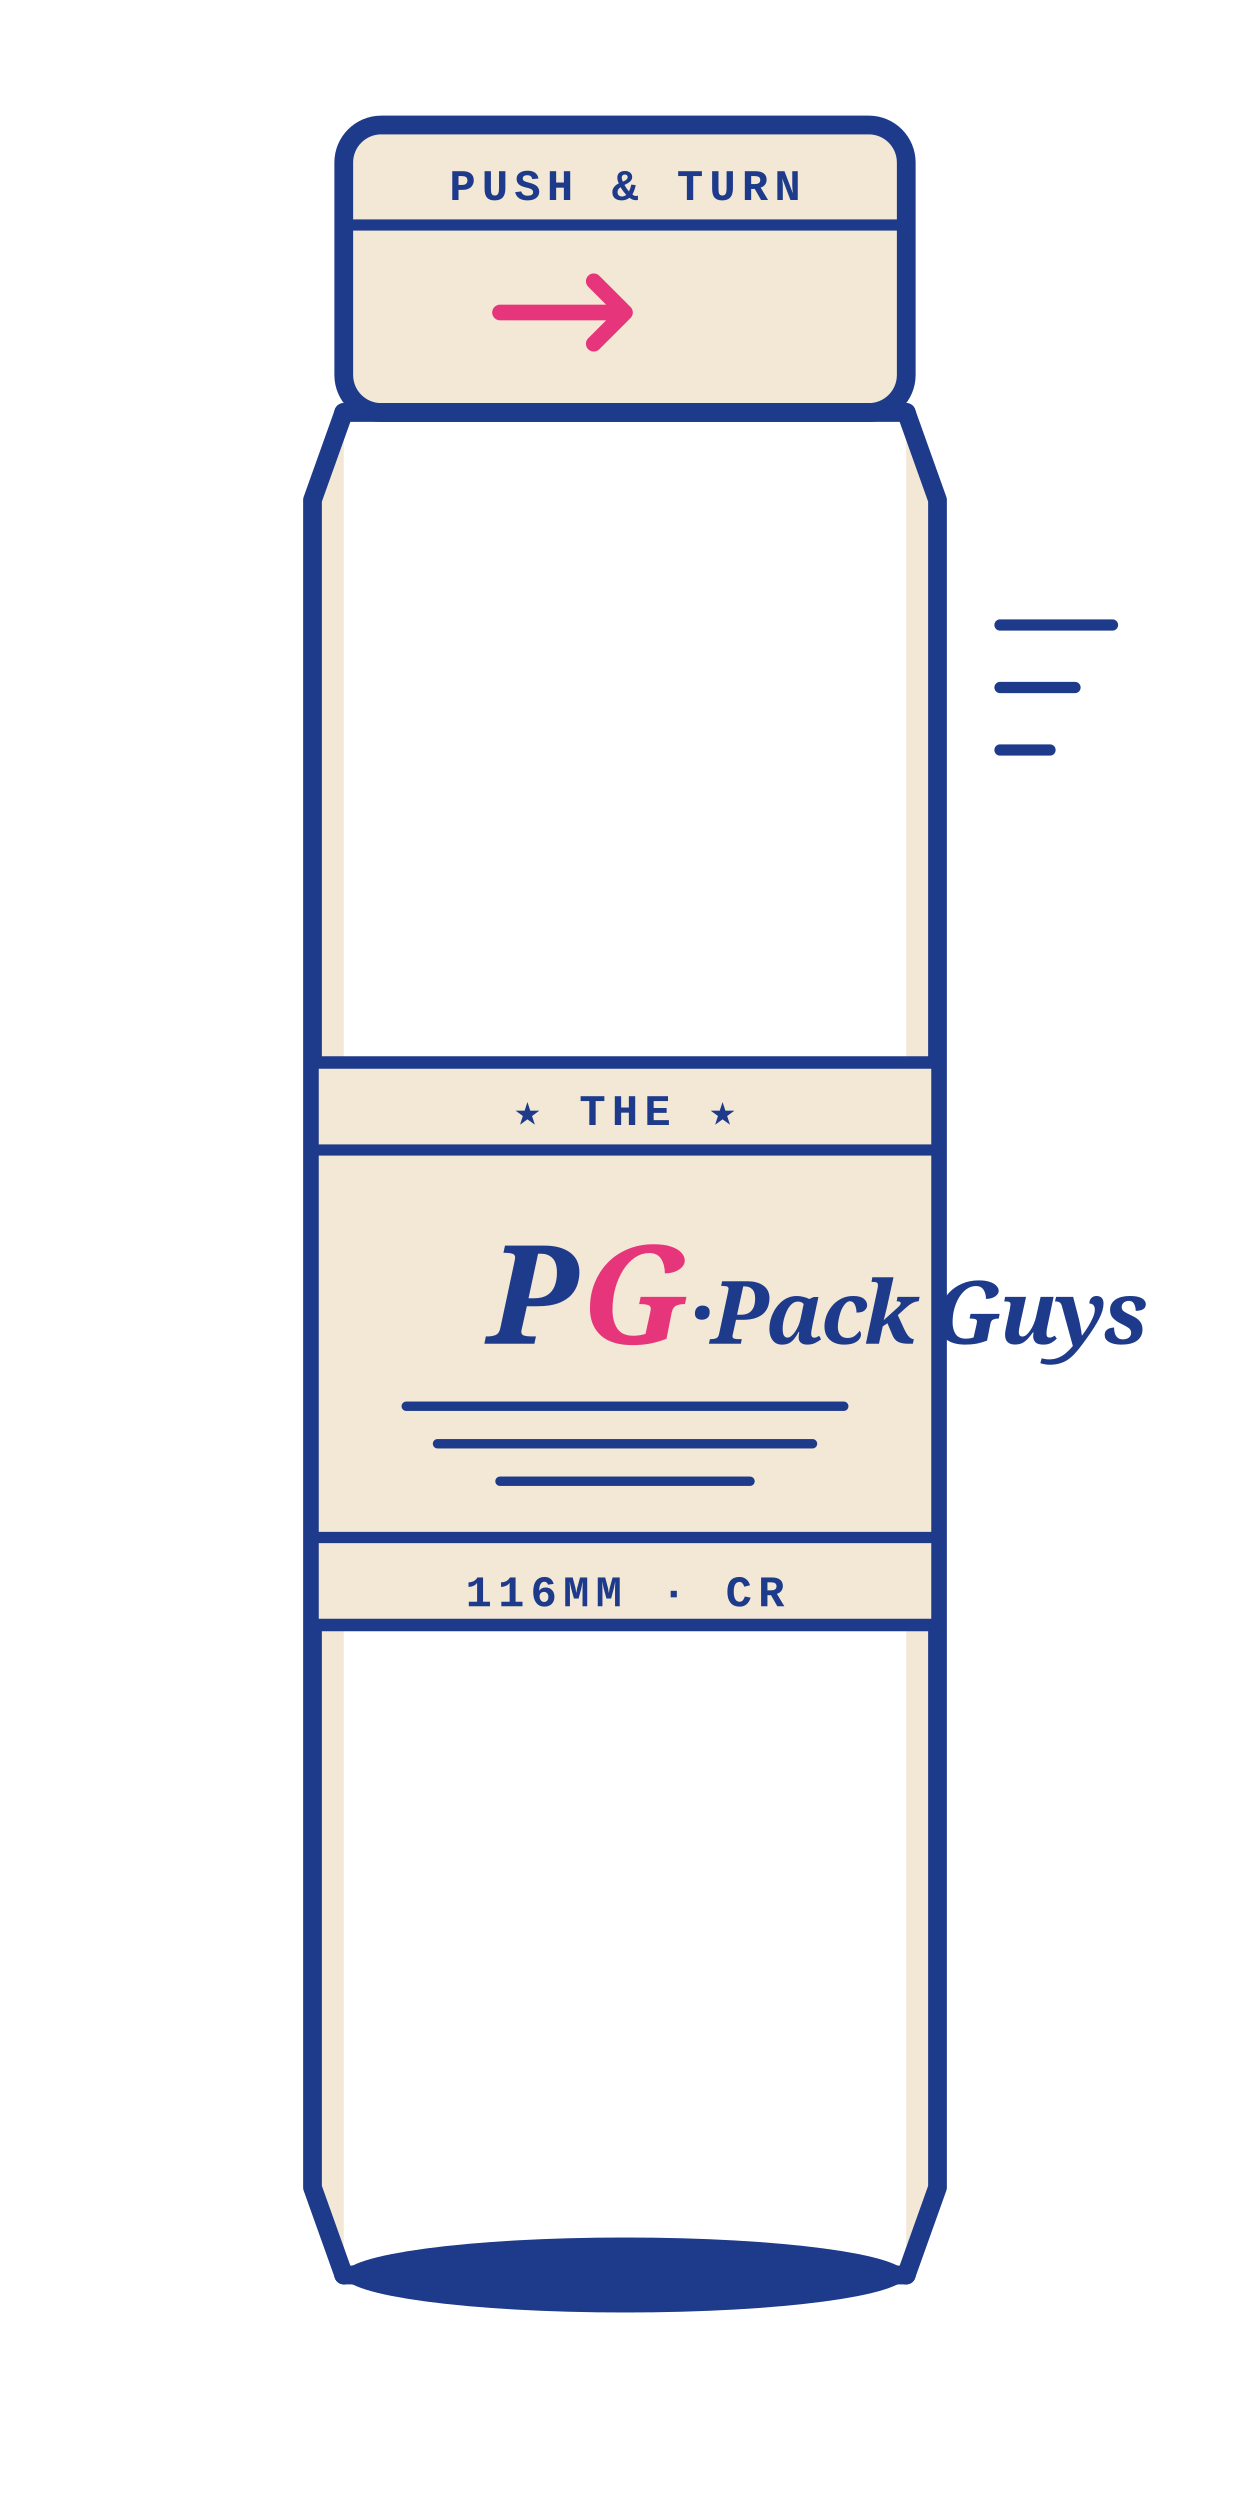
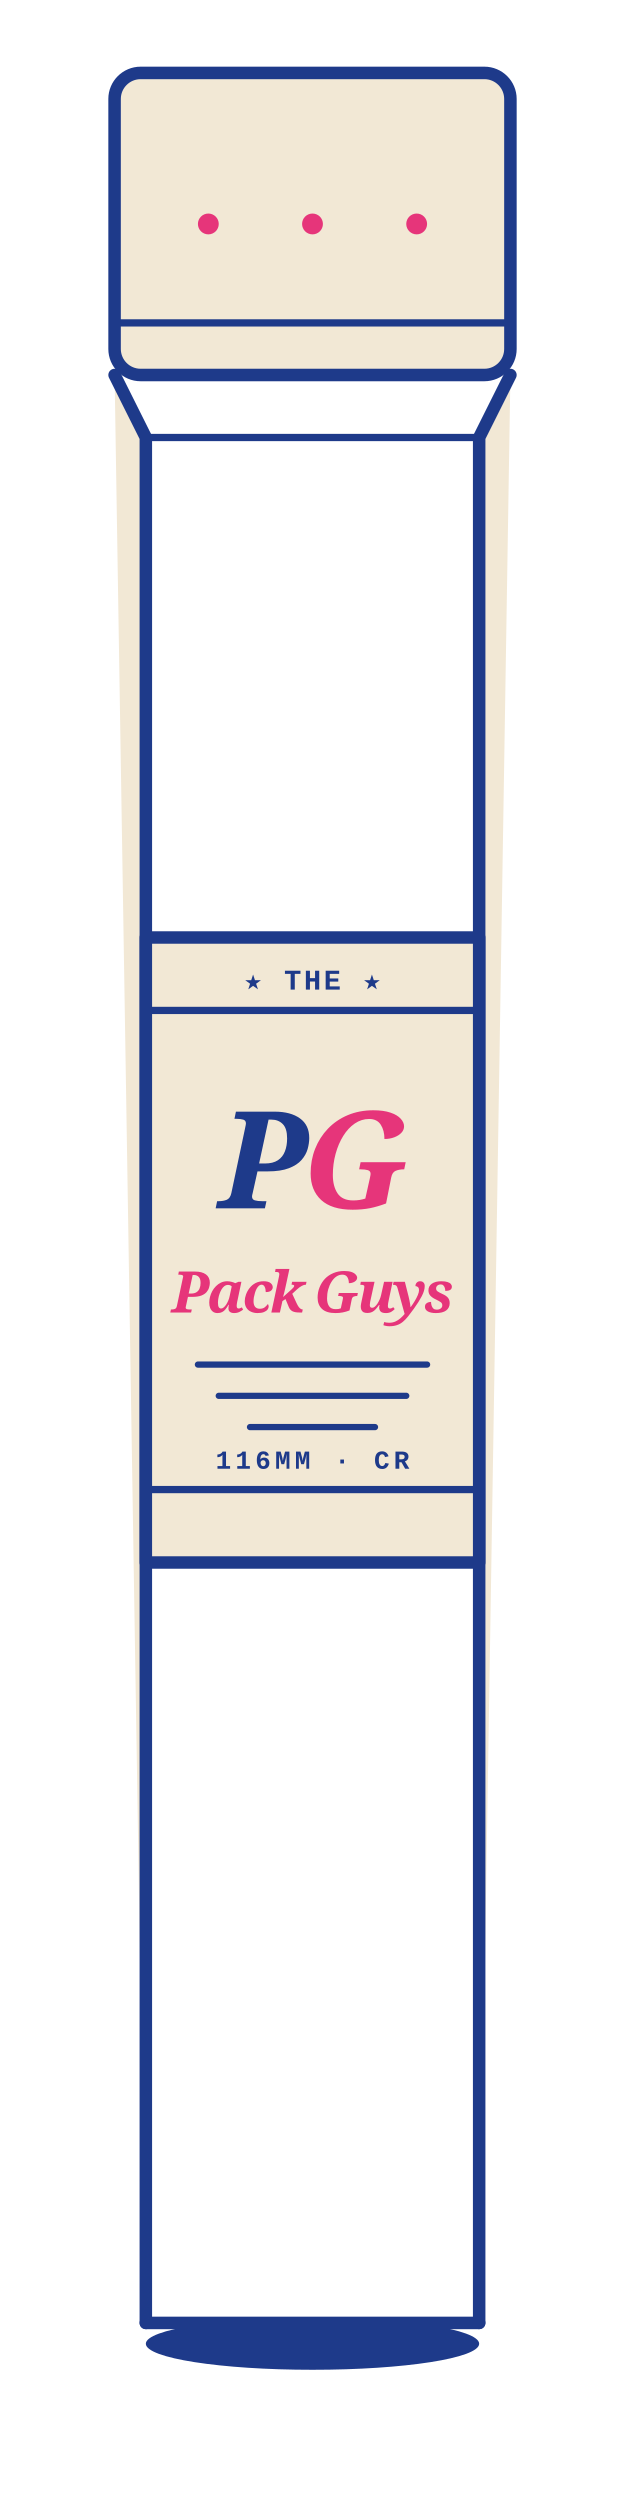
- <svg xmlns="http://www.w3.org/2000/svg" viewBox="0 0 200 400" role="img" aria-label="Preroll tube illustration">
+ <svg xmlns="http://www.w3.org/2000/svg" viewBox="0 0 120 480" role="img" aria-label="116mm preroll tube outline">
  <defs>
    <style>
-       .tube-stroke { fill: none; stroke: #1E3A8A; stroke-width: 3; stroke-linecap: round; stroke-linejoin: round; }
-       .tube-stroke-thin { fill: none; stroke: #1E3A8A; stroke-width: 1.8; stroke-linecap: round; }
-       .tube-accent { fill: none; stroke: #E6357A; stroke-width: 2.5; stroke-linecap: round; stroke-linejoin: round; }
+       .tube-line { fill: none; stroke: #1E3A8A; stroke-width: 2.4; stroke-linecap: round; stroke-linejoin: round; }
+       .tube-line-fine { fill: none; stroke: #1E3A8A; stroke-width: 1.4; stroke-linecap: round; }
+       .tube-paper { fill: #F2E8D5; }
      .tube-fill-cobalt { fill: #1E3A8A; }
-       .tube-fill-cream { fill: #F2E8D5; }
-       .tube-text { font-family: 'Cooper Black Italic','Cooper Black',Georgia,serif; font-style: italic; font-weight: 900; font-size: 14px; fill: #E6357A; letter-spacing: 0.5px; }
-       .tube-mono { font-family: 'JetBrains Mono','Courier New',monospace; font-size: 7px; fill: #1E3A8A; letter-spacing: 1px; font-weight: 700; }
    </style>
  </defs>
-   <rect x="55" y="20" width="90" height="46" rx="6" class="tube-stroke tube-fill-cream" />
-   <line x1="55" y1="36" x2="145" y2="36" class="tube-stroke-thin" />
-   <path d="M 80 50 L 100 50 L 95 45 M 100 50 L 95 55" class="tube-accent" />
-   <text x="100" y="32" text-anchor="middle" class="tube-mono">PUSH &amp; TURN</text>
-   <path d="M 55 66 L 50 80 L 50 350 L 55 364" class="tube-stroke tube-fill-cream" />
-   <path d="M 145 66 L 150 80 L 150 350 L 145 364" class="tube-stroke tube-fill-cream" />
-   <line x1="55" y1="66" x2="145" y2="66" class="tube-stroke" />
-   <line x1="55" y1="364" x2="145" y2="364" class="tube-stroke" />
-   <rect x="50" y="170" width="100" height="90" class="tube-fill-cream" stroke="#1E3A8A" stroke-width="2" />
-   <line x1="50" y1="184" x2="150" y2="184" class="tube-stroke-thin" />
-   <line x1="50" y1="246" x2="150" y2="246" class="tube-stroke-thin" />
-   <text x="100" y="180" text-anchor="middle" class="tube-mono">★ THE ★</text>
-   <text x="78" y="215" font-family="Cooper Black Italic, Cooper Black, Georgia, serif" font-style="italic" font-weight="900" font-size="22" fill="#1E3A8A" letter-spacing="-1">P</text>
-   <text x="93" y="215" font-family="Cooper Black Italic, Cooper Black, Georgia, serif" font-style="italic" font-weight="900" font-size="22" fill="#E6357A" letter-spacing="-1">G</text>
-   <text x="110" y="215" font-family="Cooper Black Italic, Cooper Black, Georgia, serif" font-style="italic" font-weight="900" font-size="14" fill="#1E3A8A" letter-spacing="-0.5">·Pack Guys</text>
-   <line x1="65" y1="225" x2="135" y2="225" stroke="#1E3A8A" stroke-width="1.5" stroke-linecap="round" />
-   <line x1="70" y1="231" x2="130" y2="231" stroke="#1E3A8A" stroke-width="1.5" stroke-linecap="round" />
-   <line x1="80" y1="237" x2="120" y2="237" stroke="#1E3A8A" stroke-width="1.5" stroke-linecap="round" />
-   <text x="100" y="257" text-anchor="middle" class="tube-mono">116MM · CR</text>
-   <ellipse cx="100" cy="364" rx="45" ry="6" class="tube-fill-cobalt" />
-   <line x1="160" y1="100" x2="178" y2="100" class="tube-stroke-thin" />
-   <line x1="160" y1="110" x2="172" y2="110" class="tube-stroke-thin" />
-   <line x1="160" y1="120" x2="168" y2="120" class="tube-stroke-thin" />
+   <rect x="22" y="14" width="76" height="58" rx="5" ry="5" class="tube-paper tube-line" />
+   <circle cx="40" cy="43" r="2" fill="#E6357A" />
+   <circle cx="60" cy="43" r="2" fill="#E6357A" />
+   <circle cx="80" cy="43" r="2" fill="#E6357A" />
+   <line x1="22" y1="62" x2="98" y2="62" class="tube-line-fine" />
+   <path d="M 22 72 L 28 84 L 28 446" class="tube-line tube-paper" />
+   <path d="M 98 72 L 92 84 L 92 446" class="tube-line tube-paper" />
+   <line x1="28" y1="84" x2="92" y2="84" class="tube-line-fine" />
+   <rect x="28" y="180" width="64" height="120" class="tube-paper tube-line" />
+   <line x1="28" y1="194" x2="92" y2="194" class="tube-line-fine" />
+   <line x1="28" y1="286" x2="92" y2="286" class="tube-line-fine" />
+   <text x="60" y="190" text-anchor="middle" font-family="JetBrains Mono, Courier New, monospace" font-size="5.5" font-weight="700" fill="#1E3A8A" letter-spacing="0.5">★ THE ★</text>
+   <text x="42" y="232" font-family="Cooper Black Italic, Cooper Black, Georgia, serif" font-style="italic" font-weight="900" font-size="26" fill="#1E3A8A" letter-spacing="-1.5">P</text>
+   <text x="58" y="232" font-family="Cooper Black Italic, Cooper Black, Georgia, serif" font-style="italic" font-weight="900" font-size="26" fill="#E6357A" letter-spacing="-1.5">G</text>
+   <text x="60" y="252" text-anchor="middle" font-family="Cooper Black Italic, Cooper Black, Georgia, serif" font-style="italic" font-weight="900" font-size="11" fill="#E6357A" letter-spacing="-0.5">Pack Guys</text>
+   <line x1="38" y1="262" x2="82" y2="262" stroke="#1E3A8A" stroke-width="1.2" stroke-linecap="round" />
+   <line x1="42" y1="268" x2="78" y2="268" stroke="#1E3A8A" stroke-width="1.2" stroke-linecap="round" />
+   <line x1="48" y1="274" x2="72" y2="274" stroke="#1E3A8A" stroke-width="1.2" stroke-linecap="round" />
+   <text x="60" y="282" text-anchor="middle" font-family="JetBrains Mono, Courier New, monospace" font-size="5" font-weight="700" fill="#1E3A8A" letter-spacing="0.8">116MM · CR</text>
+   <line x1="28" y1="446" x2="92" y2="446" class="tube-line" />
+   <ellipse cx="60" cy="450" rx="32" ry="5" class="tube-fill-cobalt" />
</svg>
